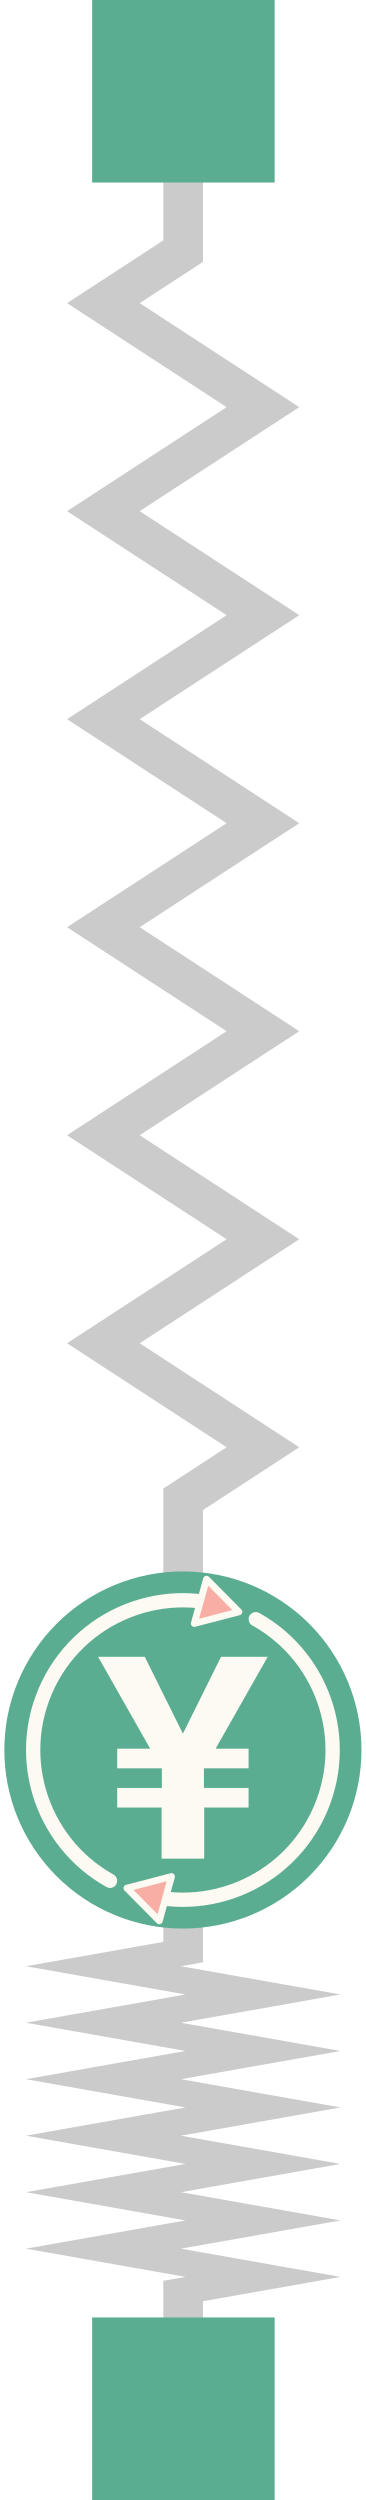
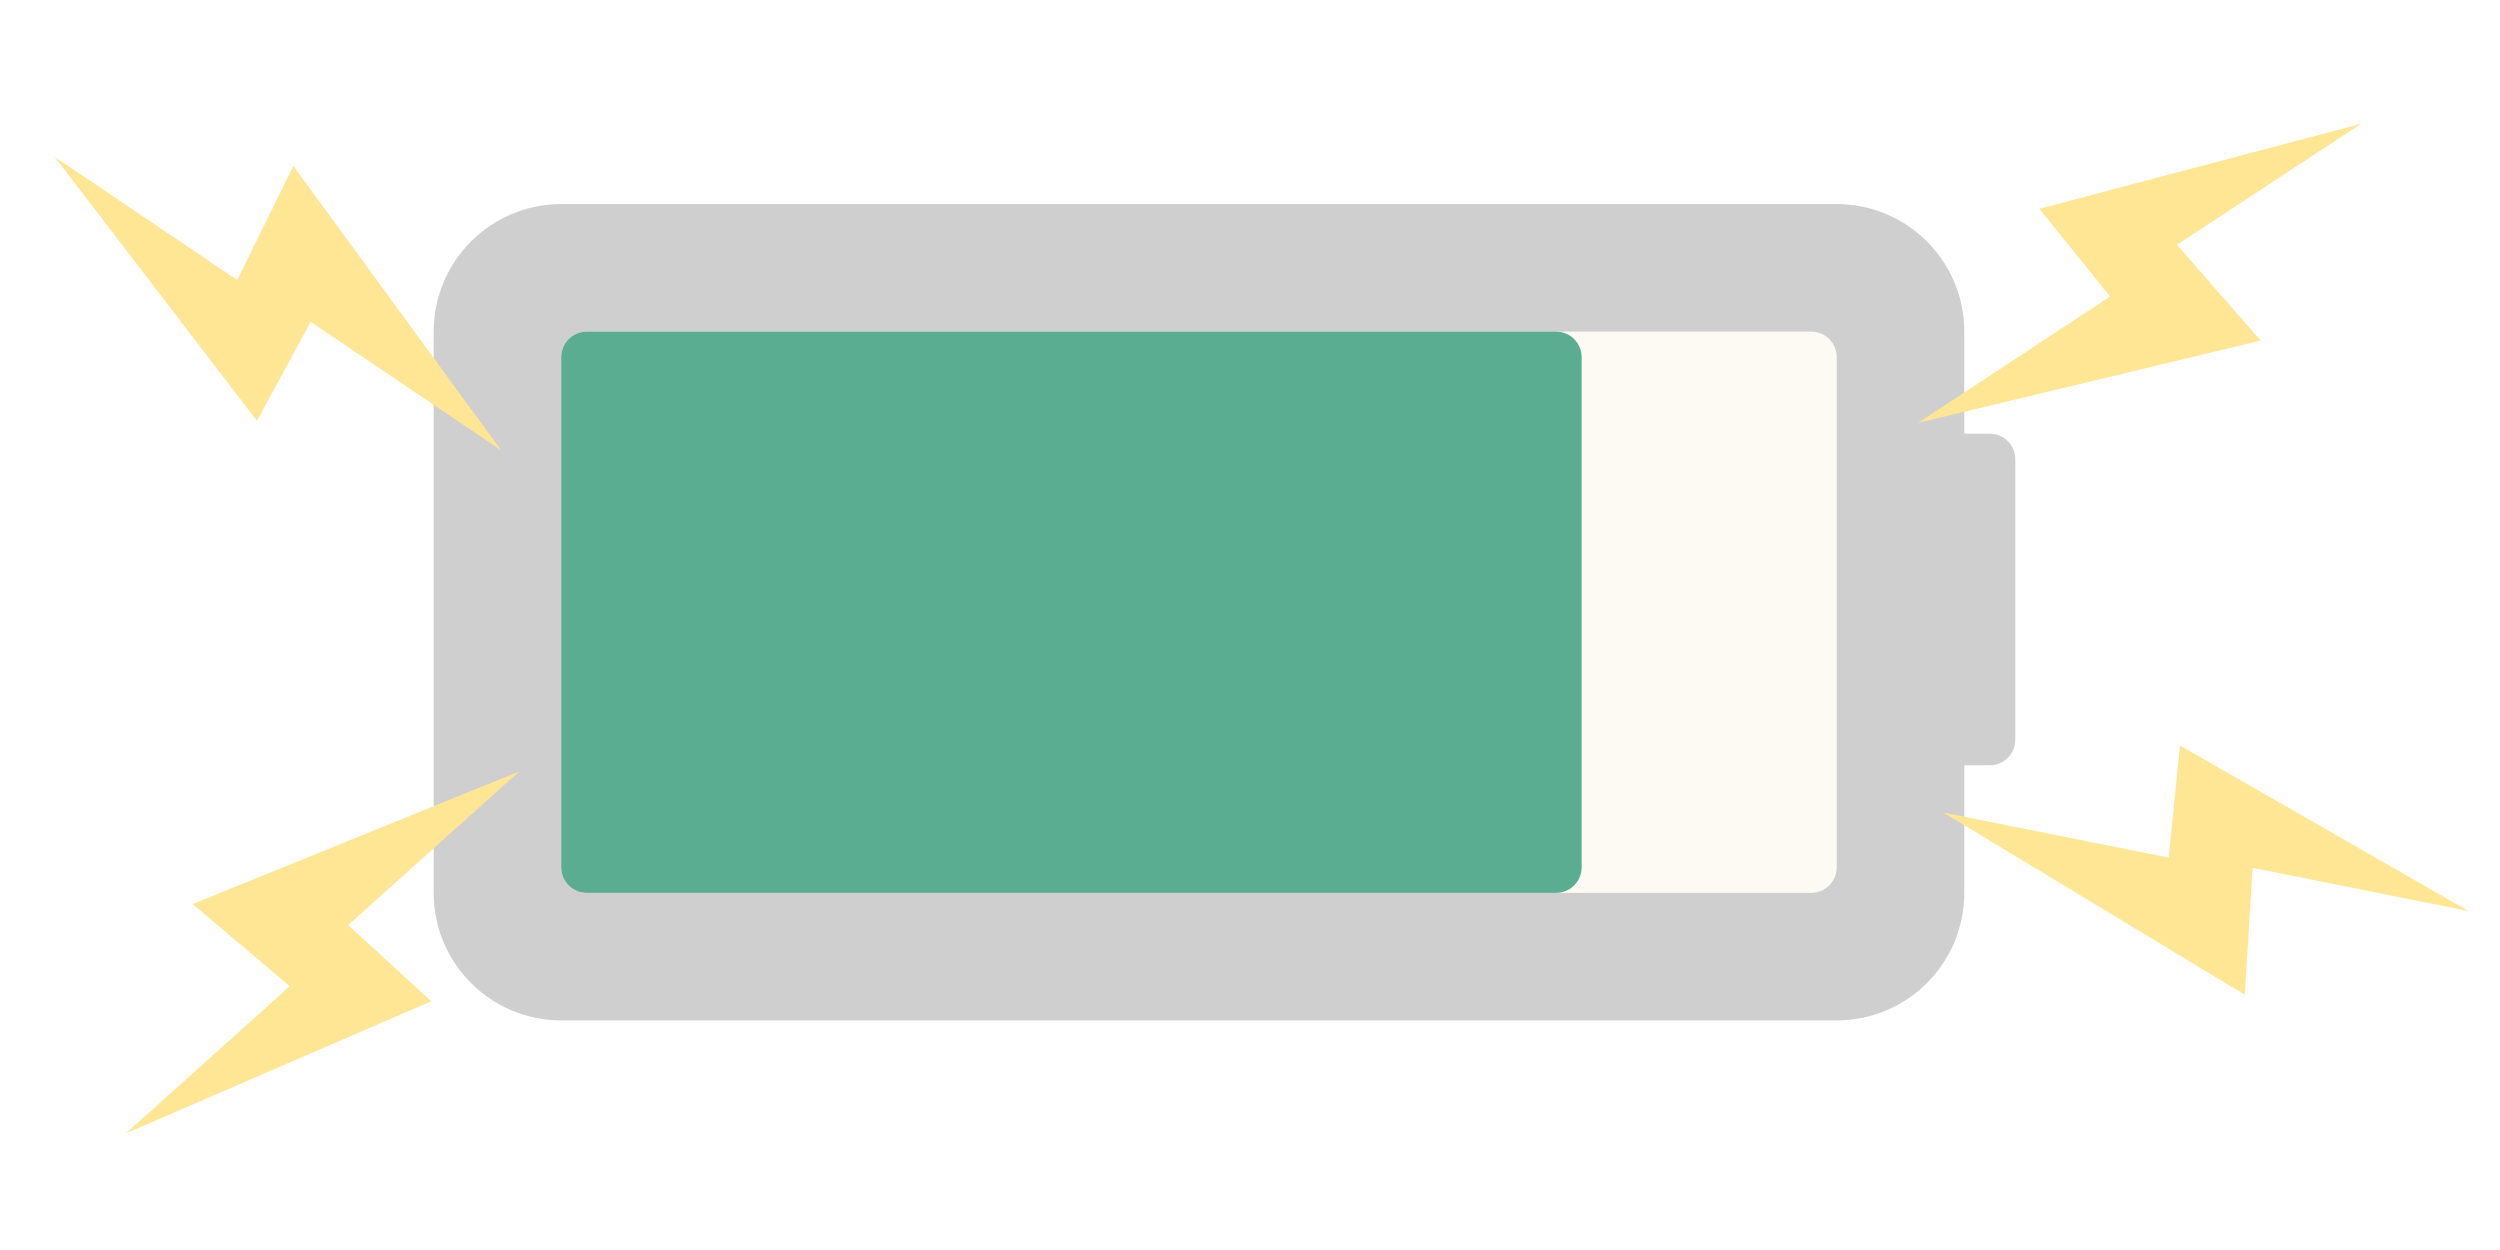
- <svg xmlns="http://www.w3.org/2000/svg" width="46" height="315" viewBox="0 0 46 315" fill="none">
-   <path d="M23.076 24.663V31.642L13.024 38.195L33.127 51.301L13.024 64.406L33.127 77.512L13.024 90.617L33.127 103.723L13.024 116.828L33.127 129.933L13.024 143.039L33.127 156.144L13.024 169.25L33.127 182.355L23.076 188.908V195.888" stroke="#CBCBCB" stroke-width="5" stroke-linecap="square" />
-   <path d="M20.576 242.4V244.071V244.679L3.258 247.745L23.361 251.303L3.258 254.863L23.361 258.422L3.258 261.98L23.361 265.538L3.258 269.096L23.363 272.656L3.258 276.214L23.361 279.773L3.258 283.331L23.361 286.889L20.576 287.383V290.565V292.236H25.576V290.565V289.955L42.895 286.891L22.789 283.331L42.895 279.773L22.791 276.214L42.895 272.656L22.791 269.098L42.895 265.538L22.791 261.979L42.895 258.421L22.791 254.863L42.895 251.303L22.789 247.745L25.576 247.252V244.071V242.4H20.576Z" fill="#CBCBCB" />
-   <path d="M45.545 220.5C45.545 226.467 43.175 232.19 38.955 236.41C34.736 240.629 29.013 243 23.045 243C17.078 243 11.355 240.629 7.135 236.41C2.916 232.19 0.545 226.467 0.545 220.5C0.545 214.533 2.916 208.81 7.135 204.59C11.355 200.371 17.078 198 23.045 198C29.013 198 34.736 200.371 38.955 204.59C43.175 208.81 45.545 214.533 45.545 220.5Z" fill="#5BAD92" />
-   <path d="M31.978 203.154C31.749 203.219 31.555 203.373 31.439 203.582C31.323 203.79 31.294 204.037 31.36 204.266C31.426 204.496 31.58 204.69 31.788 204.806C32.319 205.1 32.83 205.419 33.319 205.76C33.809 206.101 34.278 206.463 34.726 206.846C35.173 207.229 35.6 207.631 36.003 208.052C36.407 208.473 36.789 208.911 37.147 209.366C37.506 209.821 37.841 210.293 38.153 210.778C38.464 211.263 38.752 211.763 39.015 212.274C39.278 212.786 39.517 213.31 39.73 213.844C39.943 214.378 40.13 214.922 40.291 215.474C40.452 216.026 40.588 216.587 40.696 217.153C40.803 217.72 40.884 218.292 40.937 218.869C40.99 219.446 41.016 220.027 41.013 220.61C41.009 221.194 40.977 221.779 40.916 222.365C40.855 222.95 40.764 223.536 40.643 224.12C40.522 224.705 40.371 225.287 40.189 225.867C40.007 226.446 39.794 227.022 39.549 227.592C39.304 228.162 39.033 228.713 38.738 229.244C38.444 229.775 38.125 230.285 37.784 230.775C37.443 231.265 37.081 231.734 36.698 232.181C36.698 232.181 36.698 232.182 36.698 232.182C36.316 232.629 35.913 233.055 35.492 233.459C35.072 233.863 34.633 234.244 34.178 234.603C33.723 234.961 33.252 235.297 32.766 235.608C32.281 235.92 31.782 236.208 31.27 236.471C30.758 236.734 30.235 236.973 29.701 237.186C29.167 237.399 28.623 237.586 28.07 237.748C27.518 237.909 26.958 238.044 26.391 238.152C25.825 238.26 25.252 238.341 24.676 238.394C24.099 238.447 23.518 238.472 22.935 238.469C22.352 238.466 21.766 238.434 21.181 238.372C20.595 238.311 20.009 238.22 19.425 238.1C18.841 237.979 18.258 237.828 17.679 237.646C17.566 237.61 17.448 237.597 17.33 237.608C17.212 237.618 17.098 237.652 16.993 237.706C16.888 237.761 16.795 237.836 16.719 237.926C16.643 238.017 16.586 238.122 16.55 238.234C16.515 238.347 16.502 238.466 16.512 238.583C16.523 238.701 16.556 238.816 16.611 238.92C16.666 239.025 16.74 239.118 16.831 239.194C16.922 239.27 17.026 239.327 17.139 239.363C17.776 239.563 18.417 239.729 19.06 239.862C19.703 239.995 20.348 240.095 20.993 240.163C21.638 240.23 22.283 240.265 22.924 240.269C23.567 240.273 24.206 240.245 24.841 240.186C25.475 240.128 26.105 240.039 26.729 239.92C27.352 239.801 27.968 239.653 28.575 239.475C29.183 239.298 29.781 239.092 30.368 238.857C30.955 238.623 31.531 238.361 32.093 238.072C32.656 237.782 33.205 237.466 33.739 237.123C34.273 236.78 34.791 236.411 35.292 236.017C35.792 235.622 36.275 235.202 36.739 234.758C37.202 234.313 37.645 233.844 38.066 233.351C38.488 232.858 38.887 232.342 39.262 231.803C39.637 231.264 39.988 230.702 40.312 230.118C40.636 229.534 40.934 228.929 41.203 228.302C41.472 227.676 41.706 227.043 41.906 226.406C42.106 225.77 42.273 225.128 42.406 224.485C42.539 223.842 42.639 223.197 42.706 222.552C42.706 222.552 42.706 222.552 42.706 222.552C42.774 221.907 42.809 221.262 42.812 220.62C42.816 219.978 42.788 219.339 42.73 218.704C42.671 218.069 42.582 217.439 42.464 216.816C42.345 216.193 42.197 215.577 42.019 214.97C41.842 214.362 41.636 213.764 41.401 213.177C41.167 212.59 40.905 212.014 40.616 211.451C40.327 210.889 40.01 210.339 39.667 209.805C39.325 209.272 38.955 208.753 38.561 208.253C38.166 207.752 37.746 207.269 37.302 206.806C36.857 206.342 36.389 205.899 35.896 205.478C35.403 205.056 34.886 204.657 34.347 204.282C33.808 203.907 33.246 203.556 32.662 203.232C32.454 203.116 32.208 203.088 31.978 203.154V203.154Z" fill="#FCFAF2" />
-   <path d="M23.166 200.731C22.524 200.728 21.885 200.756 21.25 200.814C20.615 200.872 19.985 200.961 19.362 201.08C18.739 201.199 18.122 201.348 17.515 201.525C16.908 201.702 16.31 201.909 15.723 202.143C15.136 202.377 14.56 202.639 13.997 202.928C13.435 203.218 12.885 203.534 12.352 203.877C11.818 204.22 11.3 204.589 10.799 204.983C10.298 205.378 9.815 205.798 9.352 206.243C8.889 206.687 8.445 207.156 8.024 207.649C7.603 208.142 7.204 208.658 6.829 209.197C6.454 209.737 6.103 210.299 5.779 210.883C5.455 211.466 5.157 212.072 4.888 212.698C4.619 213.324 4.384 213.957 4.184 214.594C3.984 215.231 3.818 215.872 3.685 216.515C3.552 217.158 3.452 217.803 3.384 218.448C3.317 219.093 3.282 219.738 3.278 220.38C3.274 221.022 3.302 221.661 3.361 222.296C3.419 222.931 3.508 223.561 3.627 224.184C3.746 224.807 3.894 225.424 4.071 226.031C4.249 226.638 4.455 227.236 4.689 227.823C4.923 228.41 5.185 228.986 5.475 229.549C5.764 230.112 6.08 230.661 6.423 231.195C6.766 231.729 7.135 232.247 7.53 232.748C7.924 233.248 8.344 233.731 8.789 234.195C9.233 234.658 9.702 235.101 10.195 235.522C10.688 235.944 11.204 236.343 11.743 236.718C12.282 237.093 12.844 237.444 13.428 237.768C13.637 237.884 13.883 237.912 14.112 237.847C14.342 237.781 14.536 237.627 14.652 237.418C14.768 237.21 14.796 236.964 14.73 236.734C14.665 236.505 14.511 236.311 14.302 236.195C13.771 235.9 13.261 235.581 12.771 235.24C12.281 234.9 11.812 234.537 11.364 234.155C10.917 233.772 10.491 233.369 10.087 232.948C9.683 232.528 9.302 232.089 8.943 231.634C8.585 231.179 8.25 230.707 7.938 230.222C7.626 229.737 7.339 229.237 7.076 228.726C6.812 228.214 6.574 227.69 6.361 227.157C6.148 226.623 5.961 226.078 5.799 225.526C5.638 224.974 5.503 224.414 5.395 223.847C5.287 223.281 5.206 222.708 5.153 222.131C5.1 221.554 5.075 220.973 5.078 220.39C5.081 219.807 5.113 219.221 5.174 218.636C5.236 218.05 5.326 217.464 5.447 216.88C5.568 216.296 5.719 215.713 5.901 215.134C6.083 214.554 6.297 213.979 6.542 213.408C6.787 212.838 7.057 212.287 7.352 211.756C7.647 211.226 7.966 210.715 8.306 210.225C8.647 209.735 9.01 209.266 9.392 208.819C9.775 208.371 10.178 207.945 10.598 207.541C11.019 207.137 11.458 206.756 11.913 206.397C12.368 206.039 12.839 205.703 13.324 205.392C13.809 205.08 14.309 204.792 14.821 204.529C15.332 204.266 15.856 204.028 16.39 203.815C16.924 203.602 17.468 203.414 18.02 203.253C18.572 203.091 19.133 202.956 19.699 202.848C20.265 202.74 20.838 202.66 21.415 202.606C21.992 202.553 22.573 202.528 23.156 202.531C23.739 202.535 24.324 202.566 24.91 202.628C25.495 202.689 26.081 202.78 26.666 202.901C27.25 203.021 27.832 203.172 28.412 203.355C28.524 203.39 28.643 203.403 28.761 203.393C28.878 203.382 28.993 203.349 29.098 203.294C29.203 203.239 29.296 203.165 29.372 203.074C29.447 202.983 29.505 202.879 29.54 202.766C29.576 202.653 29.588 202.535 29.578 202.417C29.568 202.299 29.534 202.185 29.48 202.08C29.425 201.975 29.35 201.882 29.259 201.806C29.169 201.73 29.064 201.673 28.951 201.637C28.315 201.437 27.674 201.271 27.03 201.138C26.387 201.005 25.742 200.905 25.097 200.838C24.453 200.77 23.808 200.735 23.166 200.731Z" fill="#FCFAF2" />
-   <path d="M30.1 203.096L24.482 204.559L26.02 198.973L30.1 203.096Z" fill="#F9AEA5" />
-   <path d="M26.06 198.546C25.959 198.537 25.859 198.563 25.776 198.62C25.693 198.678 25.633 198.762 25.606 198.859L24.067 204.445C24.047 204.518 24.047 204.595 24.066 204.667C24.085 204.74 24.123 204.807 24.176 204.86C24.229 204.914 24.295 204.952 24.368 204.972C24.441 204.992 24.517 204.993 24.59 204.974L30.209 203.511C30.282 203.492 30.348 203.454 30.402 203.401C30.455 203.349 30.494 203.283 30.514 203.21C30.534 203.138 30.535 203.061 30.516 202.988C30.497 202.915 30.459 202.849 30.406 202.795L26.325 198.672C26.255 198.6 26.16 198.556 26.06 198.546ZM26.237 199.802L29.272 202.869L25.093 203.957L26.237 199.802Z" fill="#FCFAF2" />
-   <path d="M15.991 237.904L21.609 236.441L20.071 242.027L15.991 237.904Z" fill="#F9AEA5" />
-   <path d="M21.679 236.018C21.619 236.009 21.559 236.011 21.5 236.026L15.882 237.489C15.809 237.508 15.742 237.546 15.689 237.599C15.635 237.652 15.596 237.718 15.576 237.79C15.556 237.863 15.556 237.939 15.575 238.012C15.594 238.085 15.632 238.151 15.685 238.205L19.765 242.328C19.818 242.382 19.884 242.42 19.957 242.44C20.03 242.46 20.106 242.461 20.179 242.442C20.252 242.423 20.319 242.385 20.372 242.332C20.426 242.279 20.465 242.213 20.485 242.141L22.023 236.555C22.039 236.497 22.043 236.436 22.034 236.377C22.024 236.317 22.003 236.261 21.971 236.21C21.938 236.16 21.895 236.116 21.845 236.083C21.795 236.05 21.738 236.028 21.679 236.018ZM20.998 237.043L19.854 241.198L16.819 238.131L20.998 237.043Z" fill="#FCFAF2" />
-   <path d="M23.045 234.196H25.729V227.753H31.322V225.28H25.696V222.807H31.322V220.333H27.167L33.731 208.759H27.846L23.045 218.442L23.045 234.196ZM23.045 234.196H20.362V227.753H14.768V225.28H20.394V222.807H14.768V220.333H18.923L12.36 208.759H18.244L23.045 218.442" fill="#FCFAF2" />
-   <path d="M34.609 0H11.609V23H34.609V0Z" fill="#5BAD92" />
-   <path d="M34.609 292H11.609V315H34.609V292Z" fill="#5BAD92" />
+ <svg xmlns="http://www.w3.org/2000/svg" width="98" height="49" viewBox="0 0 98 49" fill="none">
+   <rect x="17" y="8" width="60" height="32" rx="5" fill="#CFCFCF" />
+   <rect x="69" y="17" width="10" height="13" rx="1" fill="#CFCFCF" />
+   <rect x="22" y="13" width="50" height="22" rx="1" fill="#FCFAF2" />
+   <rect x="22" y="13" width="40" height="22" rx="1" fill="#5BAD92" />
+   <path d="M87.997 38.995L88.302 34.018L96.771 35.716L85.457 29.224L85.012 33.619L76.178 31.851L87.997 38.995Z" fill="#FFE694" />
+   <path d="M88.618 13.35L85.338 9.595L92.556 4.851L79.945 8.185L82.717 11.624L75.191 16.575L88.618 13.35Z" fill="#FFE694" />
+   <path d="M7.554 35.438L11.359 38.661L4.931 44.43L16.902 39.249L13.648 36.263L20.35 30.243L7.554 35.438Z" fill="#FFE694" />
+   <path d="M11.499 6.505L9.297 10.978L2.139 6.144L10.073 16.498L12.179 12.616L19.647 17.655L11.499 6.505Z" fill="#FFE694" />
</svg>
